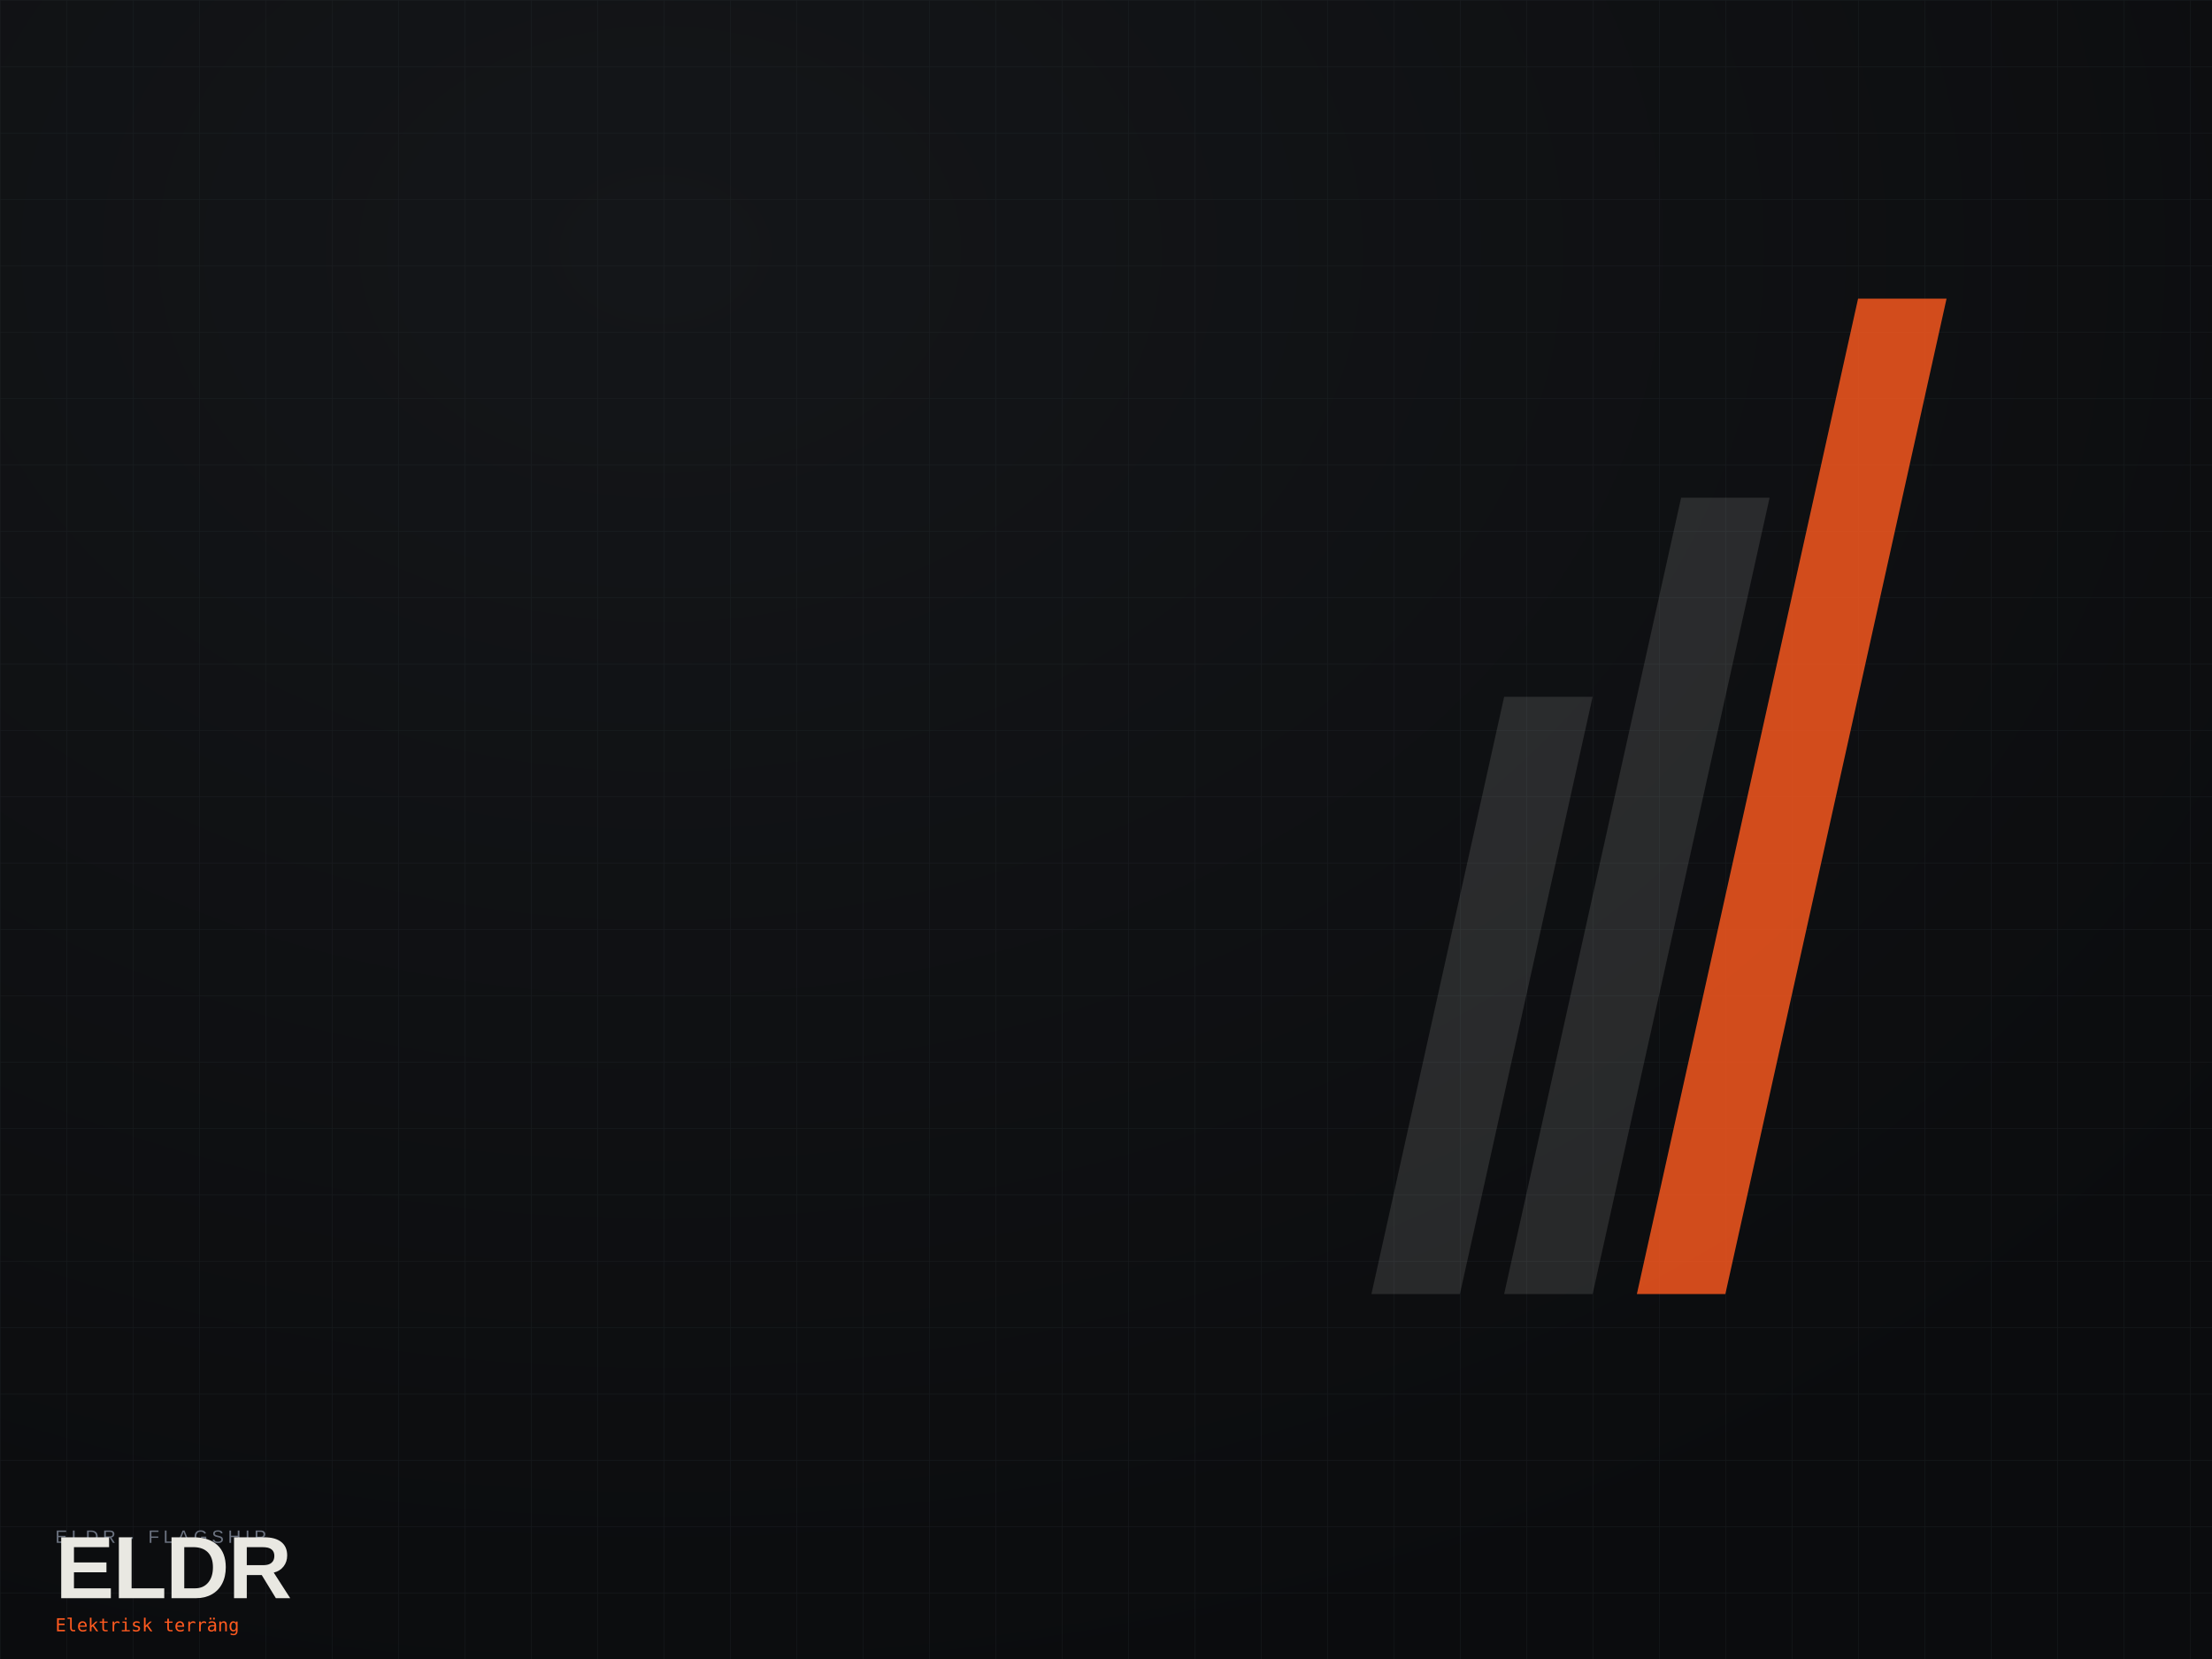
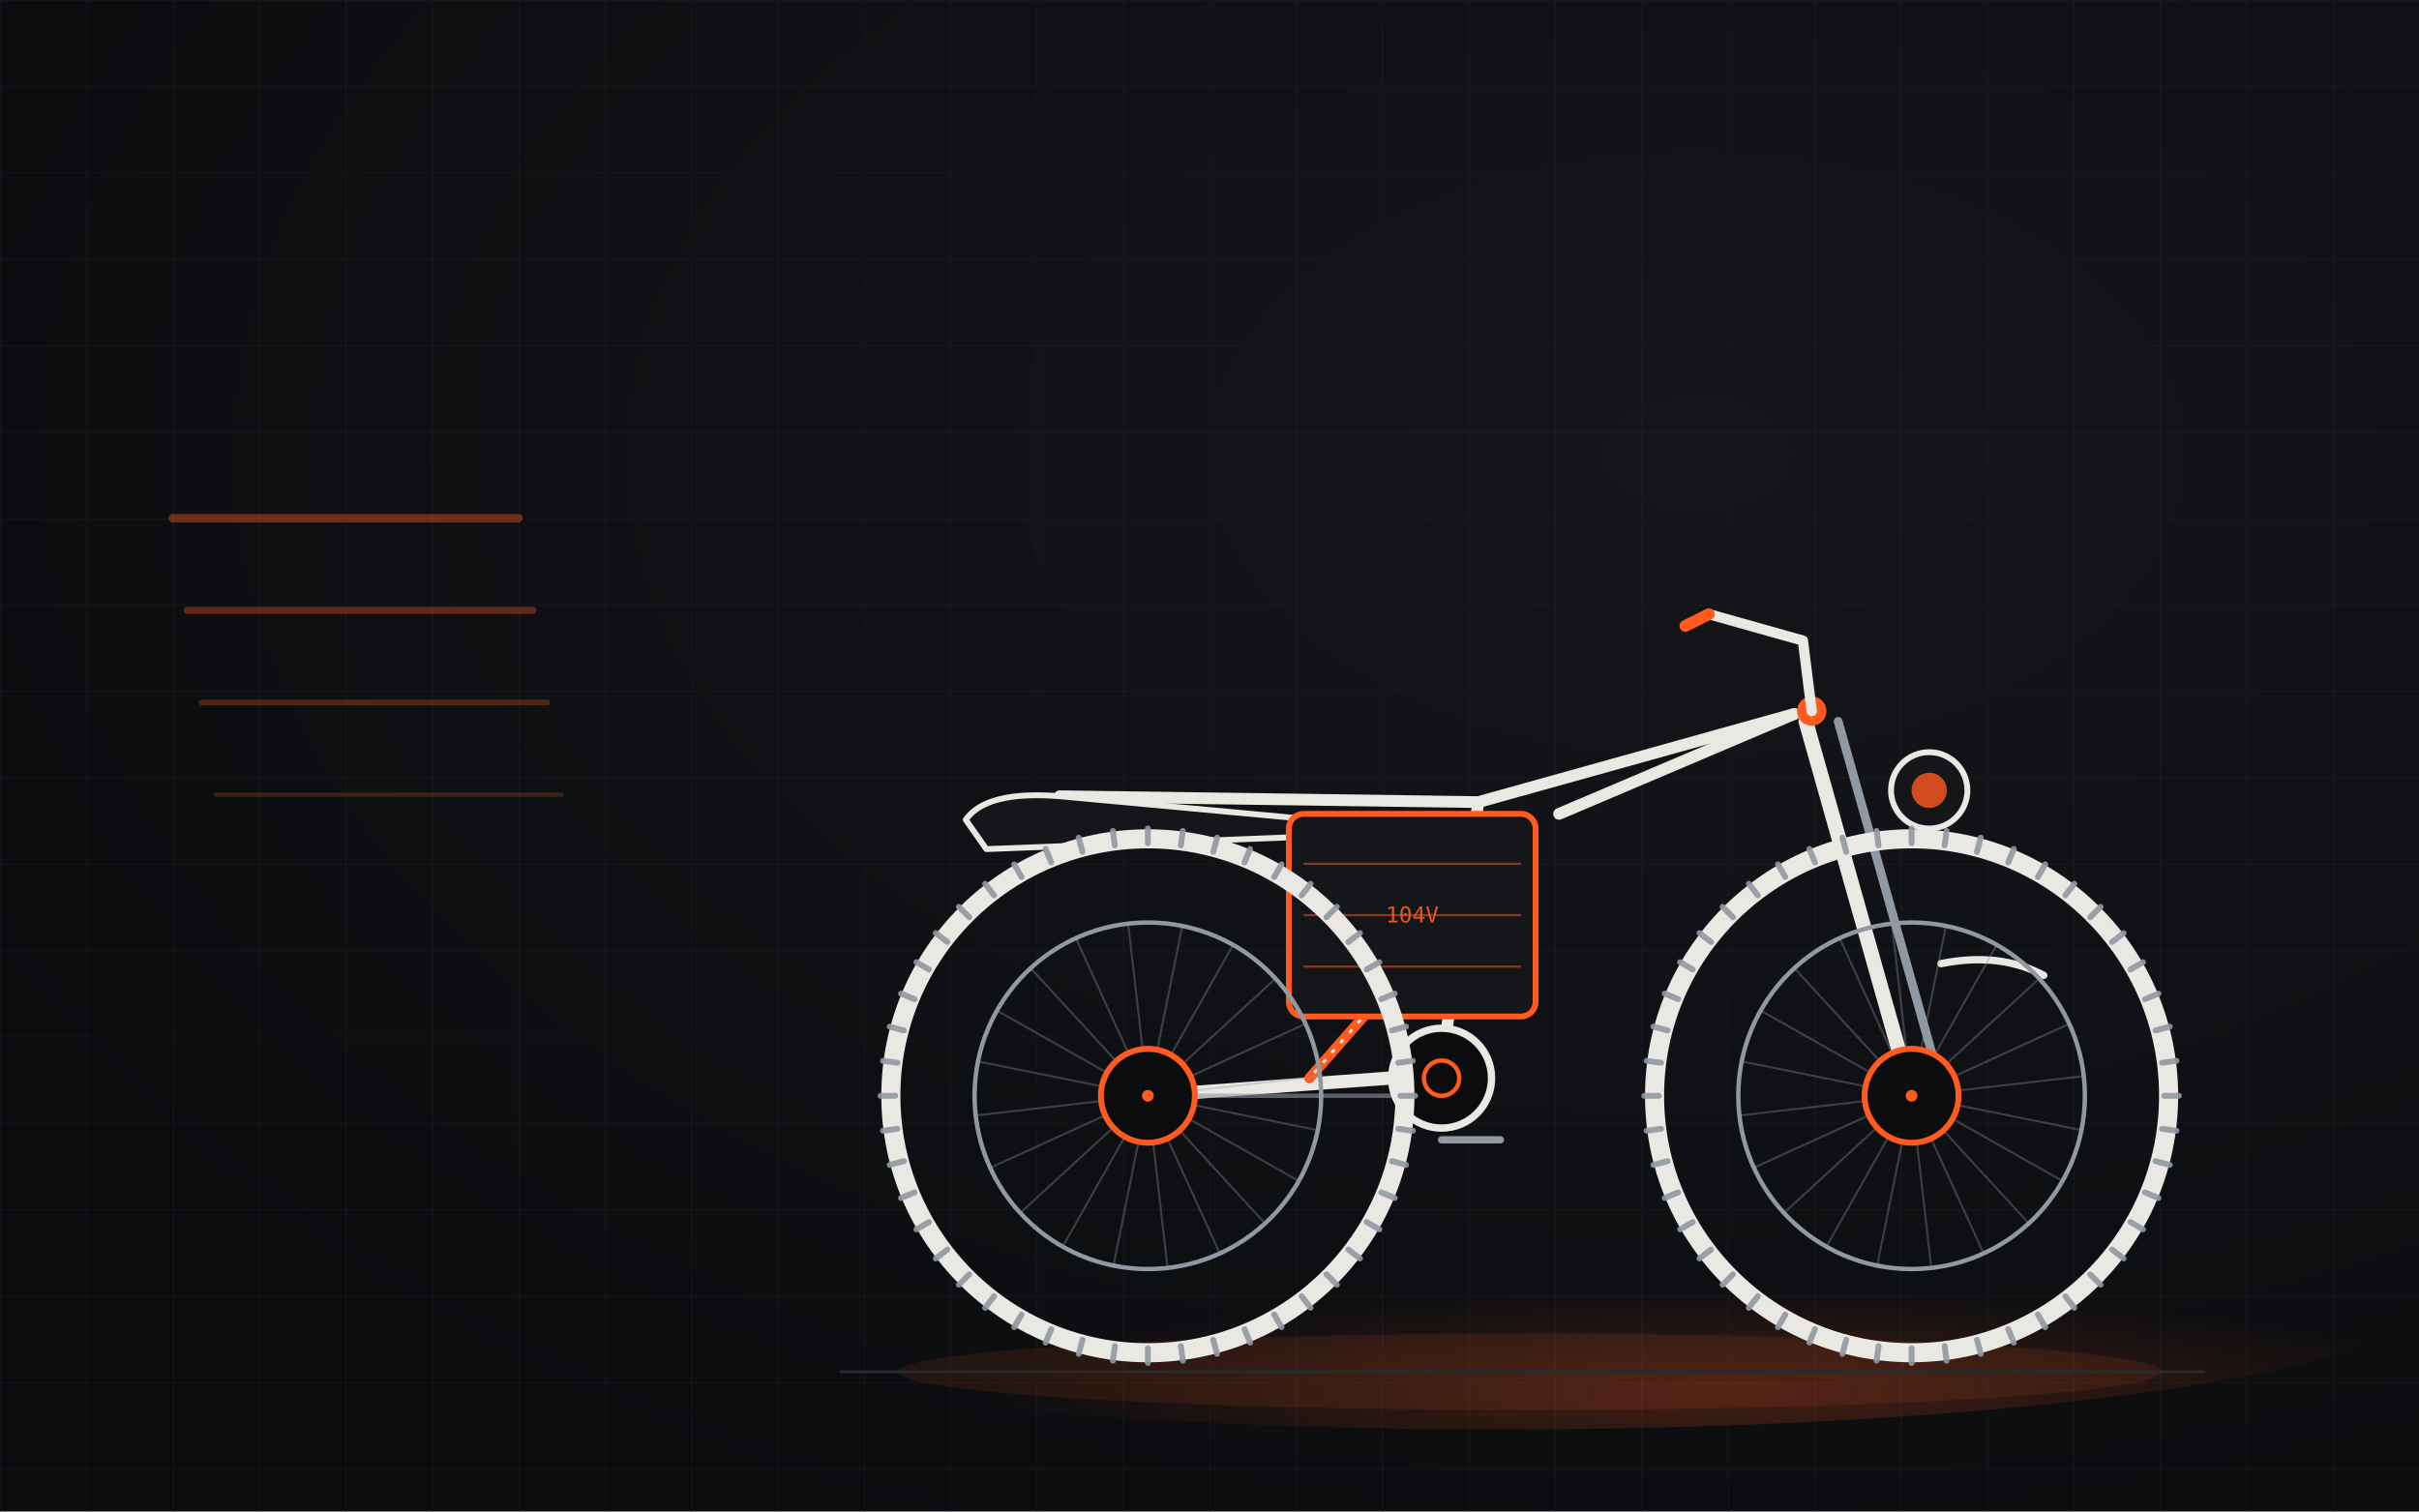
- <svg xmlns="http://www.w3.org/2000/svg" width="1600" height="1200" viewBox="0 0 1600 1200" role="img" aria-label="ELDR">
+ <svg xmlns="http://www.w3.org/2000/svg" width="1680" height="1050" viewBox="0 0 1680 1050" role="img">
  <defs>
-     <radialGradient id="g" cx="30%" cy="15%" r="90%">
-       <stop offset="0%" stop-color="#141619" />
+     <radialGradient id="bg" cx="70%" cy="30%" r="80%">
+       <stop offset="0%" stop-color="#14161A" />
      <stop offset="100%" stop-color="#0B0C0E" />
    </radialGradient>
-     <pattern id="grid" width="48" height="48" patternUnits="userSpaceOnUse">
-       <path d="M48 0H0V48" fill="none" stroke="#262A31" stroke-width="1" />
+     <pattern id="gr" width="60" height="60" patternUnits="userSpaceOnUse">
+       <path d="M60 0H0V60" fill="none" stroke="#262A31" stroke-width="1" />
    </pattern>
+     <radialGradient id="fg" cx="62%" cy="86%" r="40%">
+       <stop offset="0%" stop-color="#FF5A1F" stop-opacity="0.22" />
+       <stop offset="100%" stop-color="#FF5A1F" stop-opacity="0" />
+     </radialGradient>
  </defs>
-   <rect width="1600" height="1200" fill="url(#g)" />
-   <rect width="1600" height="1200" fill="url(#grid)" opacity="0.35" />
-   <g opacity="0.9">
-     <path d="M992 936 L1056 936 L1152 504 L1088 504 Z" fill="#E9E8E2" opacity="0.14" />
-     <path d="M1088 936 L1152 936 L1280 360 L1216 360 Z" fill="#E9E8E2" opacity="0.14" />
-     <path d="M1184 936 L1248 936 L1408 216 L1344 216 Z" fill="#FF5A1F" opacity="0.9" />
+   <rect width="1680" height="1050" fill="url(#bg)" />
+   <rect width="1680" height="1050" fill="url(#gr)" opacity="0.4" />
+   <ellipse cx="1042" cy="903" rx="640" ry="90" fill="url(#fg)" />
+   <line x1="120" y1="360" x2="360" y2="360" stroke="#FF5A1F" stroke-width="6" opacity="0.40" stroke-linecap="round" />
+   <line x1="130" y1="424" x2="370" y2="424" stroke="#FF5A1F" stroke-width="5" opacity="0.34" stroke-linecap="round" />
+   <line x1="140" y1="488" x2="380" y2="488" stroke="#FF5A1F" stroke-width="4" opacity="0.28" stroke-linecap="round" />
+   <line x1="150" y1="552" x2="390" y2="552" stroke="#FF5A1F" stroke-width="3" opacity="0.22" stroke-linecap="round" />
+   <g transform="translate(430,190) scale(1.02)">
+     <ellipse cx="620" cy="748" rx="430" ry="26" fill="#FF5A1F" opacity="0.10" />
+     <line x1="150" y1="748" x2="1080" y2="748" stroke="#262A31" stroke-width="2" />
+     <line x1="565" y1="545" x2="360" y2="560" stroke="#E9E8E2" stroke-width="9" stroke-linecap="round" />
+     <line x1="560" y1="560" x2="360" y2="560" stroke="#9098A2" stroke-width="3" opacity="0.6" />
+     <line x1="600" y1="400" x2="470" y2="548" stroke="#FF5A1F" stroke-width="7" stroke-linecap="round" />
+     <line x1="600" y1="400" x2="470" y2="548" stroke="#E9E8E2" stroke-width="2" stroke-dasharray="3 6" />
+     <path d="M 800 300 L 640 368 " fill="none" stroke="#E9E8E2" stroke-width="8" stroke-linecap="round" />
+     <path d="M 800 300 L 585 360 L 300 356" fill="none" stroke="#E9E8E2" stroke-width="8" stroke-linecap="round" stroke-linejoin="round" />
+     <path d="M 585 360 L 560 540" fill="none" stroke="#E9E8E2" stroke-width="8" stroke-linecap="round" />
+     <path d="M 300 356 Q 250 352 236 372 L 250 392 L 560 380 Z" fill="#14161A" stroke="#E9E8E2" stroke-width="4" stroke-linejoin="round" />
+     <rect x="456" y="368" width="168" height="138" rx="10" fill="#14161A" stroke="#FF5A1F" stroke-width="4" />
+     <line x1="466" y1="402" x2="614" y2="402" stroke="#FF5A1F" stroke-width="1.5" opacity="0.5" />
+     <line x1="466" y1="437" x2="614" y2="437" stroke="#FF5A1F" stroke-width="1.5" opacity="0.5" />
+     <line x1="466" y1="472" x2="614" y2="472" stroke="#FF5A1F" stroke-width="1.5" opacity="0.5" />
+     <text x="540.0" y="442.0" font-family="monospace" font-size="15" fill="#FF5A1F" text-anchor="middle" opacity="0.9">104V</text>
+     <circle cx="560" cy="548" r="34" fill="#0B0C0E" stroke="#E9E8E2" stroke-width="5" />
+     <circle cx="560" cy="548" r="12" fill="none" stroke="#FF5A1F" stroke-width="3" />
+     <line x1="560" y1="590" x2="600" y2="590" stroke="#9098A2" stroke-width="5" stroke-linecap="round" />
+     <line x1="880" y1="560" x2="808" y2="305" stroke="#E9E8E2" stroke-width="10" stroke-linecap="round" />
+     <line x1="902" y1="560" x2="830" y2="305" stroke="#9098A2" stroke-width="6" stroke-linecap="round" />
+     <circle cx="812" cy="298" r="10" fill="#FF5A1F" />
+     <path d="M 812 298 L 806 250 L 742 232" fill="none" stroke="#E9E8E2" stroke-width="7" stroke-linecap="round" stroke-linejoin="round" />
+     <line x1="742" y1="232" x2="726" y2="240" stroke="#FF5A1F" stroke-width="8" stroke-linecap="round" />
+     <circle cx="892" cy="352" r="26" fill="#14161A" stroke="#E9E8E2" stroke-width="4" />
+     <circle cx="892" cy="352" r="12" fill="#FF5A1F" opacity="0.8" />
+     <path d="M 900 470 q 40 -8 70 8" fill="none" stroke="#E9E8E2" stroke-width="5" stroke-linecap="round" />
+     <g>
+       <circle cx="360" cy="560" r="175" fill="none" stroke="#E9E8E2" stroke-width="13" />
+       <line x1="542.0" y1="560.0" x2="532.0" y2="560.0" stroke="#9098A2" stroke-width="4" stroke-linecap="round" opacity="0.9" />
+       <line x1="540.4" y1="583.8" x2="530.5" y2="582.5" stroke="#9098A2" stroke-width="4" stroke-linecap="round" opacity="0.9" />
+       <line x1="535.8" y1="607.1" x2="526.1" y2="604.5" stroke="#9098A2" stroke-width="4" stroke-linecap="round" opacity="0.9" />
+       <line x1="528.1" y1="629.6" x2="518.9" y2="625.8" stroke="#9098A2" stroke-width="4" stroke-linecap="round" opacity="0.9" />
+       <line x1="517.6" y1="651.0" x2="509.0" y2="646.0" stroke="#9098A2" stroke-width="4" stroke-linecap="round" opacity="0.9" />
+       <line x1="504.4" y1="670.8" x2="496.5" y2="664.7" stroke="#9098A2" stroke-width="4" stroke-linecap="round" opacity="0.9" />
+       <line x1="488.7" y1="688.7" x2="481.6" y2="681.6" stroke="#9098A2" stroke-width="4" stroke-linecap="round" opacity="0.9" />
+       <line x1="470.8" y1="704.4" x2="464.7" y2="696.5" stroke="#9098A2" stroke-width="4" stroke-linecap="round" opacity="0.9" />
+       <line x1="451.0" y1="717.6" x2="446.0" y2="709.0" stroke="#9098A2" stroke-width="4" stroke-linecap="round" opacity="0.9" />
+       <line x1="429.6" y1="728.1" x2="425.8" y2="718.9" stroke="#9098A2" stroke-width="4" stroke-linecap="round" opacity="0.9" />
+       <line x1="407.1" y1="735.8" x2="404.5" y2="726.1" stroke="#9098A2" stroke-width="4" stroke-linecap="round" opacity="0.9" />
+       <line x1="383.8" y1="740.4" x2="382.5" y2="730.5" stroke="#9098A2" stroke-width="4" stroke-linecap="round" opacity="0.9" />
+       <line x1="360.0" y1="742.0" x2="360.0" y2="732.0" stroke="#9098A2" stroke-width="4" stroke-linecap="round" opacity="0.9" />
+       <line x1="336.2" y1="740.4" x2="337.5" y2="730.5" stroke="#9098A2" stroke-width="4" stroke-linecap="round" opacity="0.9" />
+       <line x1="312.9" y1="735.8" x2="315.5" y2="726.1" stroke="#9098A2" stroke-width="4" stroke-linecap="round" opacity="0.9" />
+       <line x1="290.4" y1="728.1" x2="294.2" y2="718.9" stroke="#9098A2" stroke-width="4" stroke-linecap="round" opacity="0.9" />
+       <line x1="269.0" y1="717.6" x2="274.0" y2="709.0" stroke="#9098A2" stroke-width="4" stroke-linecap="round" opacity="0.9" />
+       <line x1="249.2" y1="704.4" x2="255.3" y2="696.5" stroke="#9098A2" stroke-width="4" stroke-linecap="round" opacity="0.9" />
+       <line x1="231.3" y1="688.7" x2="238.4" y2="681.6" stroke="#9098A2" stroke-width="4" stroke-linecap="round" opacity="0.9" />
+       <line x1="215.6" y1="670.8" x2="223.5" y2="664.7" stroke="#9098A2" stroke-width="4" stroke-linecap="round" opacity="0.9" />
+       <line x1="202.4" y1="651.0" x2="211.0" y2="646.0" stroke="#9098A2" stroke-width="4" stroke-linecap="round" opacity="0.9" />
+       <line x1="191.9" y1="629.6" x2="201.1" y2="625.8" stroke="#9098A2" stroke-width="4" stroke-linecap="round" opacity="0.9" />
+       <line x1="184.2" y1="607.1" x2="193.9" y2="604.5" stroke="#9098A2" stroke-width="4" stroke-linecap="round" opacity="0.9" />
+       <line x1="179.6" y1="583.8" x2="189.5" y2="582.5" stroke="#9098A2" stroke-width="4" stroke-linecap="round" opacity="0.9" />
+       <line x1="178.0" y1="560.0" x2="188.0" y2="560.0" stroke="#9098A2" stroke-width="4" stroke-linecap="round" opacity="0.9" />
+       <line x1="179.6" y1="536.2" x2="189.5" y2="537.5" stroke="#9098A2" stroke-width="4" stroke-linecap="round" opacity="0.9" />
+       <line x1="184.2" y1="512.9" x2="193.9" y2="515.5" stroke="#9098A2" stroke-width="4" stroke-linecap="round" opacity="0.9" />
+       <line x1="191.9" y1="490.4" x2="201.1" y2="494.2" stroke="#9098A2" stroke-width="4" stroke-linecap="round" opacity="0.9" />
+       <line x1="202.4" y1="469.0" x2="211.0" y2="474.0" stroke="#9098A2" stroke-width="4" stroke-linecap="round" opacity="0.9" />
+       <line x1="215.6" y1="449.2" x2="223.5" y2="455.3" stroke="#9098A2" stroke-width="4" stroke-linecap="round" opacity="0.9" />
+       <line x1="231.3" y1="431.3" x2="238.4" y2="438.4" stroke="#9098A2" stroke-width="4" stroke-linecap="round" opacity="0.9" />
+       <line x1="249.2" y1="415.6" x2="255.3" y2="423.5" stroke="#9098A2" stroke-width="4" stroke-linecap="round" opacity="0.9" />
+       <line x1="269.0" y1="402.4" x2="274.0" y2="411.0" stroke="#9098A2" stroke-width="4" stroke-linecap="round" opacity="0.9" />
+       <line x1="290.4" y1="391.9" x2="294.2" y2="401.1" stroke="#9098A2" stroke-width="4" stroke-linecap="round" opacity="0.9" />
+       <line x1="312.9" y1="384.2" x2="315.5" y2="393.9" stroke="#9098A2" stroke-width="4" stroke-linecap="round" opacity="0.9" />
+       <line x1="336.2" y1="379.6" x2="337.5" y2="389.5" stroke="#9098A2" stroke-width="4" stroke-linecap="round" opacity="0.9" />
+       <line x1="360.0" y1="378.0" x2="360.0" y2="388.0" stroke="#9098A2" stroke-width="4" stroke-linecap="round" opacity="0.9" />
+       <line x1="383.8" y1="379.6" x2="382.5" y2="389.5" stroke="#9098A2" stroke-width="4" stroke-linecap="round" opacity="0.9" />
+       <line x1="407.1" y1="384.2" x2="404.5" y2="393.9" stroke="#9098A2" stroke-width="4" stroke-linecap="round" opacity="0.9" />
+       <line x1="429.6" y1="391.9" x2="425.8" y2="401.1" stroke="#9098A2" stroke-width="4" stroke-linecap="round" opacity="0.9" />
+       <line x1="451.0" y1="402.4" x2="446.0" y2="411.0" stroke="#9098A2" stroke-width="4" stroke-linecap="round" opacity="0.9" />
+       <line x1="470.8" y1="415.6" x2="464.7" y2="423.5" stroke="#9098A2" stroke-width="4" stroke-linecap="round" opacity="0.9" />
+       <line x1="488.7" y1="431.3" x2="481.6" y2="438.4" stroke="#9098A2" stroke-width="4" stroke-linecap="round" opacity="0.9" />
+       <line x1="504.4" y1="449.2" x2="496.5" y2="455.3" stroke="#9098A2" stroke-width="4" stroke-linecap="round" opacity="0.9" />
+       <line x1="517.6" y1="469.0" x2="509.0" y2="474.0" stroke="#9098A2" stroke-width="4" stroke-linecap="round" opacity="0.9" />
+       <line x1="528.1" y1="490.4" x2="518.9" y2="494.2" stroke="#9098A2" stroke-width="4" stroke-linecap="round" opacity="0.9" />
+       <line x1="535.8" y1="512.9" x2="526.1" y2="515.5" stroke="#9098A2" stroke-width="4" stroke-linecap="round" opacity="0.9" />
+       <line x1="540.4" y1="536.2" x2="530.5" y2="537.5" stroke="#9098A2" stroke-width="4" stroke-linecap="round" opacity="0.9" />
+       <circle cx="360" cy="560" r="118" fill="none" stroke="#9098A2" stroke-width="3" />
+       <line x1="391.4" y1="566.4" x2="475.6" y2="583.4" stroke="#9098A2" stroke-width="1.4" opacity="0.35" />
+       <line x1="387.9" y1="575.7" x2="462.7" y2="618.0" stroke="#9098A2" stroke-width="1.4" opacity="0.35" />
+       <line x1="381.6" y1="583.6" x2="439.8" y2="646.9" stroke="#9098A2" stroke-width="1.4" opacity="0.35" />
+       <line x1="373.3" y1="589.1" x2="409.0" y2="667.3" stroke="#9098A2" stroke-width="1.4" opacity="0.35" />
+       <line x1="363.6" y1="591.8" x2="373.4" y2="677.2" stroke="#9098A2" stroke-width="1.4" opacity="0.35" />
+       <line x1="353.6" y1="591.4" x2="336.6" y2="675.6" stroke="#9098A2" stroke-width="1.4" opacity="0.35" />
+       <line x1="344.3" y1="587.9" x2="302.0" y2="662.7" stroke="#9098A2" stroke-width="1.4" opacity="0.35" />
+       <line x1="336.4" y1="581.6" x2="273.1" y2="639.8" stroke="#9098A2" stroke-width="1.4" opacity="0.35" />
+       <line x1="330.9" y1="573.3" x2="252.7" y2="609.0" stroke="#9098A2" stroke-width="1.4" opacity="0.35" />
+       <line x1="328.2" y1="563.6" x2="242.8" y2="573.4" stroke="#9098A2" stroke-width="1.4" opacity="0.35" />
+       <line x1="328.6" y1="553.6" x2="244.4" y2="536.6" stroke="#9098A2" stroke-width="1.4" opacity="0.35" />
+       <line x1="332.1" y1="544.3" x2="257.3" y2="502.0" stroke="#9098A2" stroke-width="1.4" opacity="0.35" />
+       <line x1="338.4" y1="536.4" x2="280.2" y2="473.1" stroke="#9098A2" stroke-width="1.4" opacity="0.35" />
+       <line x1="346.7" y1="530.9" x2="311.0" y2="452.7" stroke="#9098A2" stroke-width="1.4" opacity="0.35" />
+       <line x1="356.4" y1="528.2" x2="346.6" y2="442.8" stroke="#9098A2" stroke-width="1.4" opacity="0.35" />
+       <line x1="366.4" y1="528.6" x2="383.4" y2="444.4" stroke="#9098A2" stroke-width="1.4" opacity="0.35" />
+       <line x1="375.7" y1="532.1" x2="418.0" y2="457.3" stroke="#9098A2" stroke-width="1.4" opacity="0.35" />
+       <line x1="383.6" y1="538.4" x2="446.9" y2="480.2" stroke="#9098A2" stroke-width="1.4" opacity="0.35" />
+       <line x1="389.1" y1="546.7" x2="467.3" y2="511.0" stroke="#9098A2" stroke-width="1.4" opacity="0.35" />
+       <line x1="391.8" y1="556.4" x2="477.2" y2="546.6" stroke="#9098A2" stroke-width="1.4" opacity="0.35" />
+       <circle cx="360" cy="560" r="32" fill="#0B0C0E" stroke="#FF5A1F" stroke-width="4" />
+       <circle cx="360" cy="560" r="4" fill="#FF5A1F" />
+     </g>
+     <g>
+       <circle cx="880" cy="560" r="175" fill="none" stroke="#E9E8E2" stroke-width="13" />
+       <line x1="1062.0" y1="560.0" x2="1052.0" y2="560.0" stroke="#9098A2" stroke-width="4" stroke-linecap="round" opacity="0.9" />
+       <line x1="1060.4" y1="583.8" x2="1050.5" y2="582.5" stroke="#9098A2" stroke-width="4" stroke-linecap="round" opacity="0.9" />
+       <line x1="1055.8" y1="607.1" x2="1046.1" y2="604.5" stroke="#9098A2" stroke-width="4" stroke-linecap="round" opacity="0.9" />
+       <line x1="1048.1" y1="629.6" x2="1038.9" y2="625.8" stroke="#9098A2" stroke-width="4" stroke-linecap="round" opacity="0.9" />
+       <line x1="1037.6" y1="651.0" x2="1029.0" y2="646.0" stroke="#9098A2" stroke-width="4" stroke-linecap="round" opacity="0.9" />
+       <line x1="1024.4" y1="670.8" x2="1016.5" y2="664.7" stroke="#9098A2" stroke-width="4" stroke-linecap="round" opacity="0.9" />
+       <line x1="1008.7" y1="688.7" x2="1001.6" y2="681.6" stroke="#9098A2" stroke-width="4" stroke-linecap="round" opacity="0.9" />
+       <line x1="990.8" y1="704.4" x2="984.7" y2="696.5" stroke="#9098A2" stroke-width="4" stroke-linecap="round" opacity="0.9" />
+       <line x1="971.0" y1="717.6" x2="966.0" y2="709.0" stroke="#9098A2" stroke-width="4" stroke-linecap="round" opacity="0.9" />
+       <line x1="949.6" y1="728.1" x2="945.8" y2="718.9" stroke="#9098A2" stroke-width="4" stroke-linecap="round" opacity="0.9" />
+       <line x1="927.1" y1="735.8" x2="924.5" y2="726.1" stroke="#9098A2" stroke-width="4" stroke-linecap="round" opacity="0.9" />
+       <line x1="903.8" y1="740.4" x2="902.5" y2="730.5" stroke="#9098A2" stroke-width="4" stroke-linecap="round" opacity="0.9" />
+       <line x1="880.0" y1="742.0" x2="880.0" y2="732.0" stroke="#9098A2" stroke-width="4" stroke-linecap="round" opacity="0.9" />
+       <line x1="856.2" y1="740.4" x2="857.5" y2="730.5" stroke="#9098A2" stroke-width="4" stroke-linecap="round" opacity="0.9" />
+       <line x1="832.9" y1="735.8" x2="835.5" y2="726.1" stroke="#9098A2" stroke-width="4" stroke-linecap="round" opacity="0.9" />
+       <line x1="810.4" y1="728.1" x2="814.2" y2="718.9" stroke="#9098A2" stroke-width="4" stroke-linecap="round" opacity="0.9" />
+       <line x1="789.0" y1="717.6" x2="794.0" y2="709.0" stroke="#9098A2" stroke-width="4" stroke-linecap="round" opacity="0.9" />
+       <line x1="769.2" y1="704.4" x2="775.3" y2="696.5" stroke="#9098A2" stroke-width="4" stroke-linecap="round" opacity="0.9" />
+       <line x1="751.3" y1="688.7" x2="758.4" y2="681.6" stroke="#9098A2" stroke-width="4" stroke-linecap="round" opacity="0.9" />
+       <line x1="735.6" y1="670.8" x2="743.5" y2="664.7" stroke="#9098A2" stroke-width="4" stroke-linecap="round" opacity="0.9" />
+       <line x1="722.4" y1="651.0" x2="731.0" y2="646.0" stroke="#9098A2" stroke-width="4" stroke-linecap="round" opacity="0.9" />
+       <line x1="711.9" y1="629.6" x2="721.1" y2="625.8" stroke="#9098A2" stroke-width="4" stroke-linecap="round" opacity="0.9" />
+       <line x1="704.2" y1="607.1" x2="713.9" y2="604.5" stroke="#9098A2" stroke-width="4" stroke-linecap="round" opacity="0.9" />
+       <line x1="699.6" y1="583.8" x2="709.5" y2="582.5" stroke="#9098A2" stroke-width="4" stroke-linecap="round" opacity="0.9" />
+       <line x1="698.0" y1="560.0" x2="708.0" y2="560.0" stroke="#9098A2" stroke-width="4" stroke-linecap="round" opacity="0.9" />
+       <line x1="699.6" y1="536.2" x2="709.5" y2="537.5" stroke="#9098A2" stroke-width="4" stroke-linecap="round" opacity="0.9" />
+       <line x1="704.2" y1="512.9" x2="713.9" y2="515.5" stroke="#9098A2" stroke-width="4" stroke-linecap="round" opacity="0.9" />
+       <line x1="711.9" y1="490.4" x2="721.1" y2="494.2" stroke="#9098A2" stroke-width="4" stroke-linecap="round" opacity="0.9" />
+       <line x1="722.4" y1="469.0" x2="731.0" y2="474.0" stroke="#9098A2" stroke-width="4" stroke-linecap="round" opacity="0.9" />
+       <line x1="735.6" y1="449.2" x2="743.5" y2="455.3" stroke="#9098A2" stroke-width="4" stroke-linecap="round" opacity="0.9" />
+       <line x1="751.3" y1="431.3" x2="758.4" y2="438.4" stroke="#9098A2" stroke-width="4" stroke-linecap="round" opacity="0.9" />
+       <line x1="769.2" y1="415.6" x2="775.3" y2="423.5" stroke="#9098A2" stroke-width="4" stroke-linecap="round" opacity="0.9" />
+       <line x1="789.0" y1="402.4" x2="794.0" y2="411.0" stroke="#9098A2" stroke-width="4" stroke-linecap="round" opacity="0.9" />
+       <line x1="810.4" y1="391.9" x2="814.2" y2="401.1" stroke="#9098A2" stroke-width="4" stroke-linecap="round" opacity="0.9" />
+       <line x1="832.9" y1="384.2" x2="835.5" y2="393.9" stroke="#9098A2" stroke-width="4" stroke-linecap="round" opacity="0.9" />
+       <line x1="856.2" y1="379.6" x2="857.5" y2="389.5" stroke="#9098A2" stroke-width="4" stroke-linecap="round" opacity="0.9" />
+       <line x1="880.0" y1="378.0" x2="880.0" y2="388.0" stroke="#9098A2" stroke-width="4" stroke-linecap="round" opacity="0.9" />
+       <line x1="903.8" y1="379.6" x2="902.5" y2="389.5" stroke="#9098A2" stroke-width="4" stroke-linecap="round" opacity="0.9" />
+       <line x1="927.1" y1="384.2" x2="924.5" y2="393.9" stroke="#9098A2" stroke-width="4" stroke-linecap="round" opacity="0.9" />
+       <line x1="949.6" y1="391.9" x2="945.8" y2="401.1" stroke="#9098A2" stroke-width="4" stroke-linecap="round" opacity="0.9" />
+       <line x1="971.0" y1="402.4" x2="966.0" y2="411.0" stroke="#9098A2" stroke-width="4" stroke-linecap="round" opacity="0.9" />
+       <line x1="990.8" y1="415.6" x2="984.7" y2="423.5" stroke="#9098A2" stroke-width="4" stroke-linecap="round" opacity="0.9" />
+       <line x1="1008.7" y1="431.3" x2="1001.6" y2="438.4" stroke="#9098A2" stroke-width="4" stroke-linecap="round" opacity="0.9" />
+       <line x1="1024.4" y1="449.2" x2="1016.5" y2="455.3" stroke="#9098A2" stroke-width="4" stroke-linecap="round" opacity="0.9" />
+       <line x1="1037.6" y1="469.0" x2="1029.0" y2="474.0" stroke="#9098A2" stroke-width="4" stroke-linecap="round" opacity="0.9" />
+       <line x1="1048.1" y1="490.4" x2="1038.9" y2="494.2" stroke="#9098A2" stroke-width="4" stroke-linecap="round" opacity="0.9" />
+       <line x1="1055.8" y1="512.9" x2="1046.1" y2="515.5" stroke="#9098A2" stroke-width="4" stroke-linecap="round" opacity="0.9" />
+       <line x1="1060.4" y1="536.2" x2="1050.5" y2="537.5" stroke="#9098A2" stroke-width="4" stroke-linecap="round" opacity="0.9" />
+       <circle cx="880" cy="560" r="118" fill="none" stroke="#9098A2" stroke-width="3" />
+       <line x1="911.4" y1="566.4" x2="995.6" y2="583.4" stroke="#9098A2" stroke-width="1.4" opacity="0.35" />
+       <line x1="907.9" y1="575.7" x2="982.7" y2="618.0" stroke="#9098A2" stroke-width="1.4" opacity="0.35" />
+       <line x1="901.6" y1="583.6" x2="959.8" y2="646.9" stroke="#9098A2" stroke-width="1.4" opacity="0.35" />
+       <line x1="893.3" y1="589.1" x2="929.0" y2="667.3" stroke="#9098A2" stroke-width="1.4" opacity="0.35" />
+       <line x1="883.6" y1="591.8" x2="893.4" y2="677.2" stroke="#9098A2" stroke-width="1.4" opacity="0.35" />
+       <line x1="873.6" y1="591.4" x2="856.6" y2="675.6" stroke="#9098A2" stroke-width="1.4" opacity="0.35" />
+       <line x1="864.3" y1="587.9" x2="822.0" y2="662.7" stroke="#9098A2" stroke-width="1.4" opacity="0.35" />
+       <line x1="856.4" y1="581.6" x2="793.1" y2="639.8" stroke="#9098A2" stroke-width="1.4" opacity="0.35" />
+       <line x1="850.9" y1="573.3" x2="772.7" y2="609.0" stroke="#9098A2" stroke-width="1.4" opacity="0.35" />
+       <line x1="848.2" y1="563.6" x2="762.8" y2="573.4" stroke="#9098A2" stroke-width="1.4" opacity="0.35" />
+       <line x1="848.6" y1="553.6" x2="764.4" y2="536.6" stroke="#9098A2" stroke-width="1.4" opacity="0.35" />
+       <line x1="852.1" y1="544.3" x2="777.3" y2="502.0" stroke="#9098A2" stroke-width="1.4" opacity="0.35" />
+       <line x1="858.4" y1="536.4" x2="800.2" y2="473.1" stroke="#9098A2" stroke-width="1.4" opacity="0.35" />
+       <line x1="866.7" y1="530.9" x2="831.0" y2="452.7" stroke="#9098A2" stroke-width="1.4" opacity="0.35" />
+       <line x1="876.4" y1="528.2" x2="866.6" y2="442.8" stroke="#9098A2" stroke-width="1.4" opacity="0.35" />
+       <line x1="886.4" y1="528.6" x2="903.4" y2="444.4" stroke="#9098A2" stroke-width="1.4" opacity="0.35" />
+       <line x1="895.7" y1="532.1" x2="938.0" y2="457.3" stroke="#9098A2" stroke-width="1.4" opacity="0.35" />
+       <line x1="903.6" y1="538.4" x2="966.9" y2="480.2" stroke="#9098A2" stroke-width="1.4" opacity="0.35" />
+       <line x1="909.1" y1="546.7" x2="987.3" y2="511.0" stroke="#9098A2" stroke-width="1.4" opacity="0.35" />
+       <line x1="911.8" y1="556.4" x2="997.2" y2="546.6" stroke="#9098A2" stroke-width="1.4" opacity="0.35" />
+       <circle cx="880" cy="560" r="32" fill="#0B0C0E" stroke="#FF5A1F" stroke-width="4" />
+       <circle cx="880" cy="560" r="4" fill="#FF5A1F" />
+     </g>
  </g>
-   <text x="40" y="1116" font-family="Arial, sans-serif" font-size="13" letter-spacing="3" fill="#6B7280">ELDR · FLAGSHIP</text>
-   <text x="40" y="1156" font-family="Arial Black, Arial, sans-serif" font-weight="900" font-size="64" fill="#E9E8E2" letter-spacing="-1">ELDR</text>
-   <text x="40" y="1180" font-family="monospace" font-size="13" fill="#FF5A1F">Elektrisk terräng</text>
</svg>
